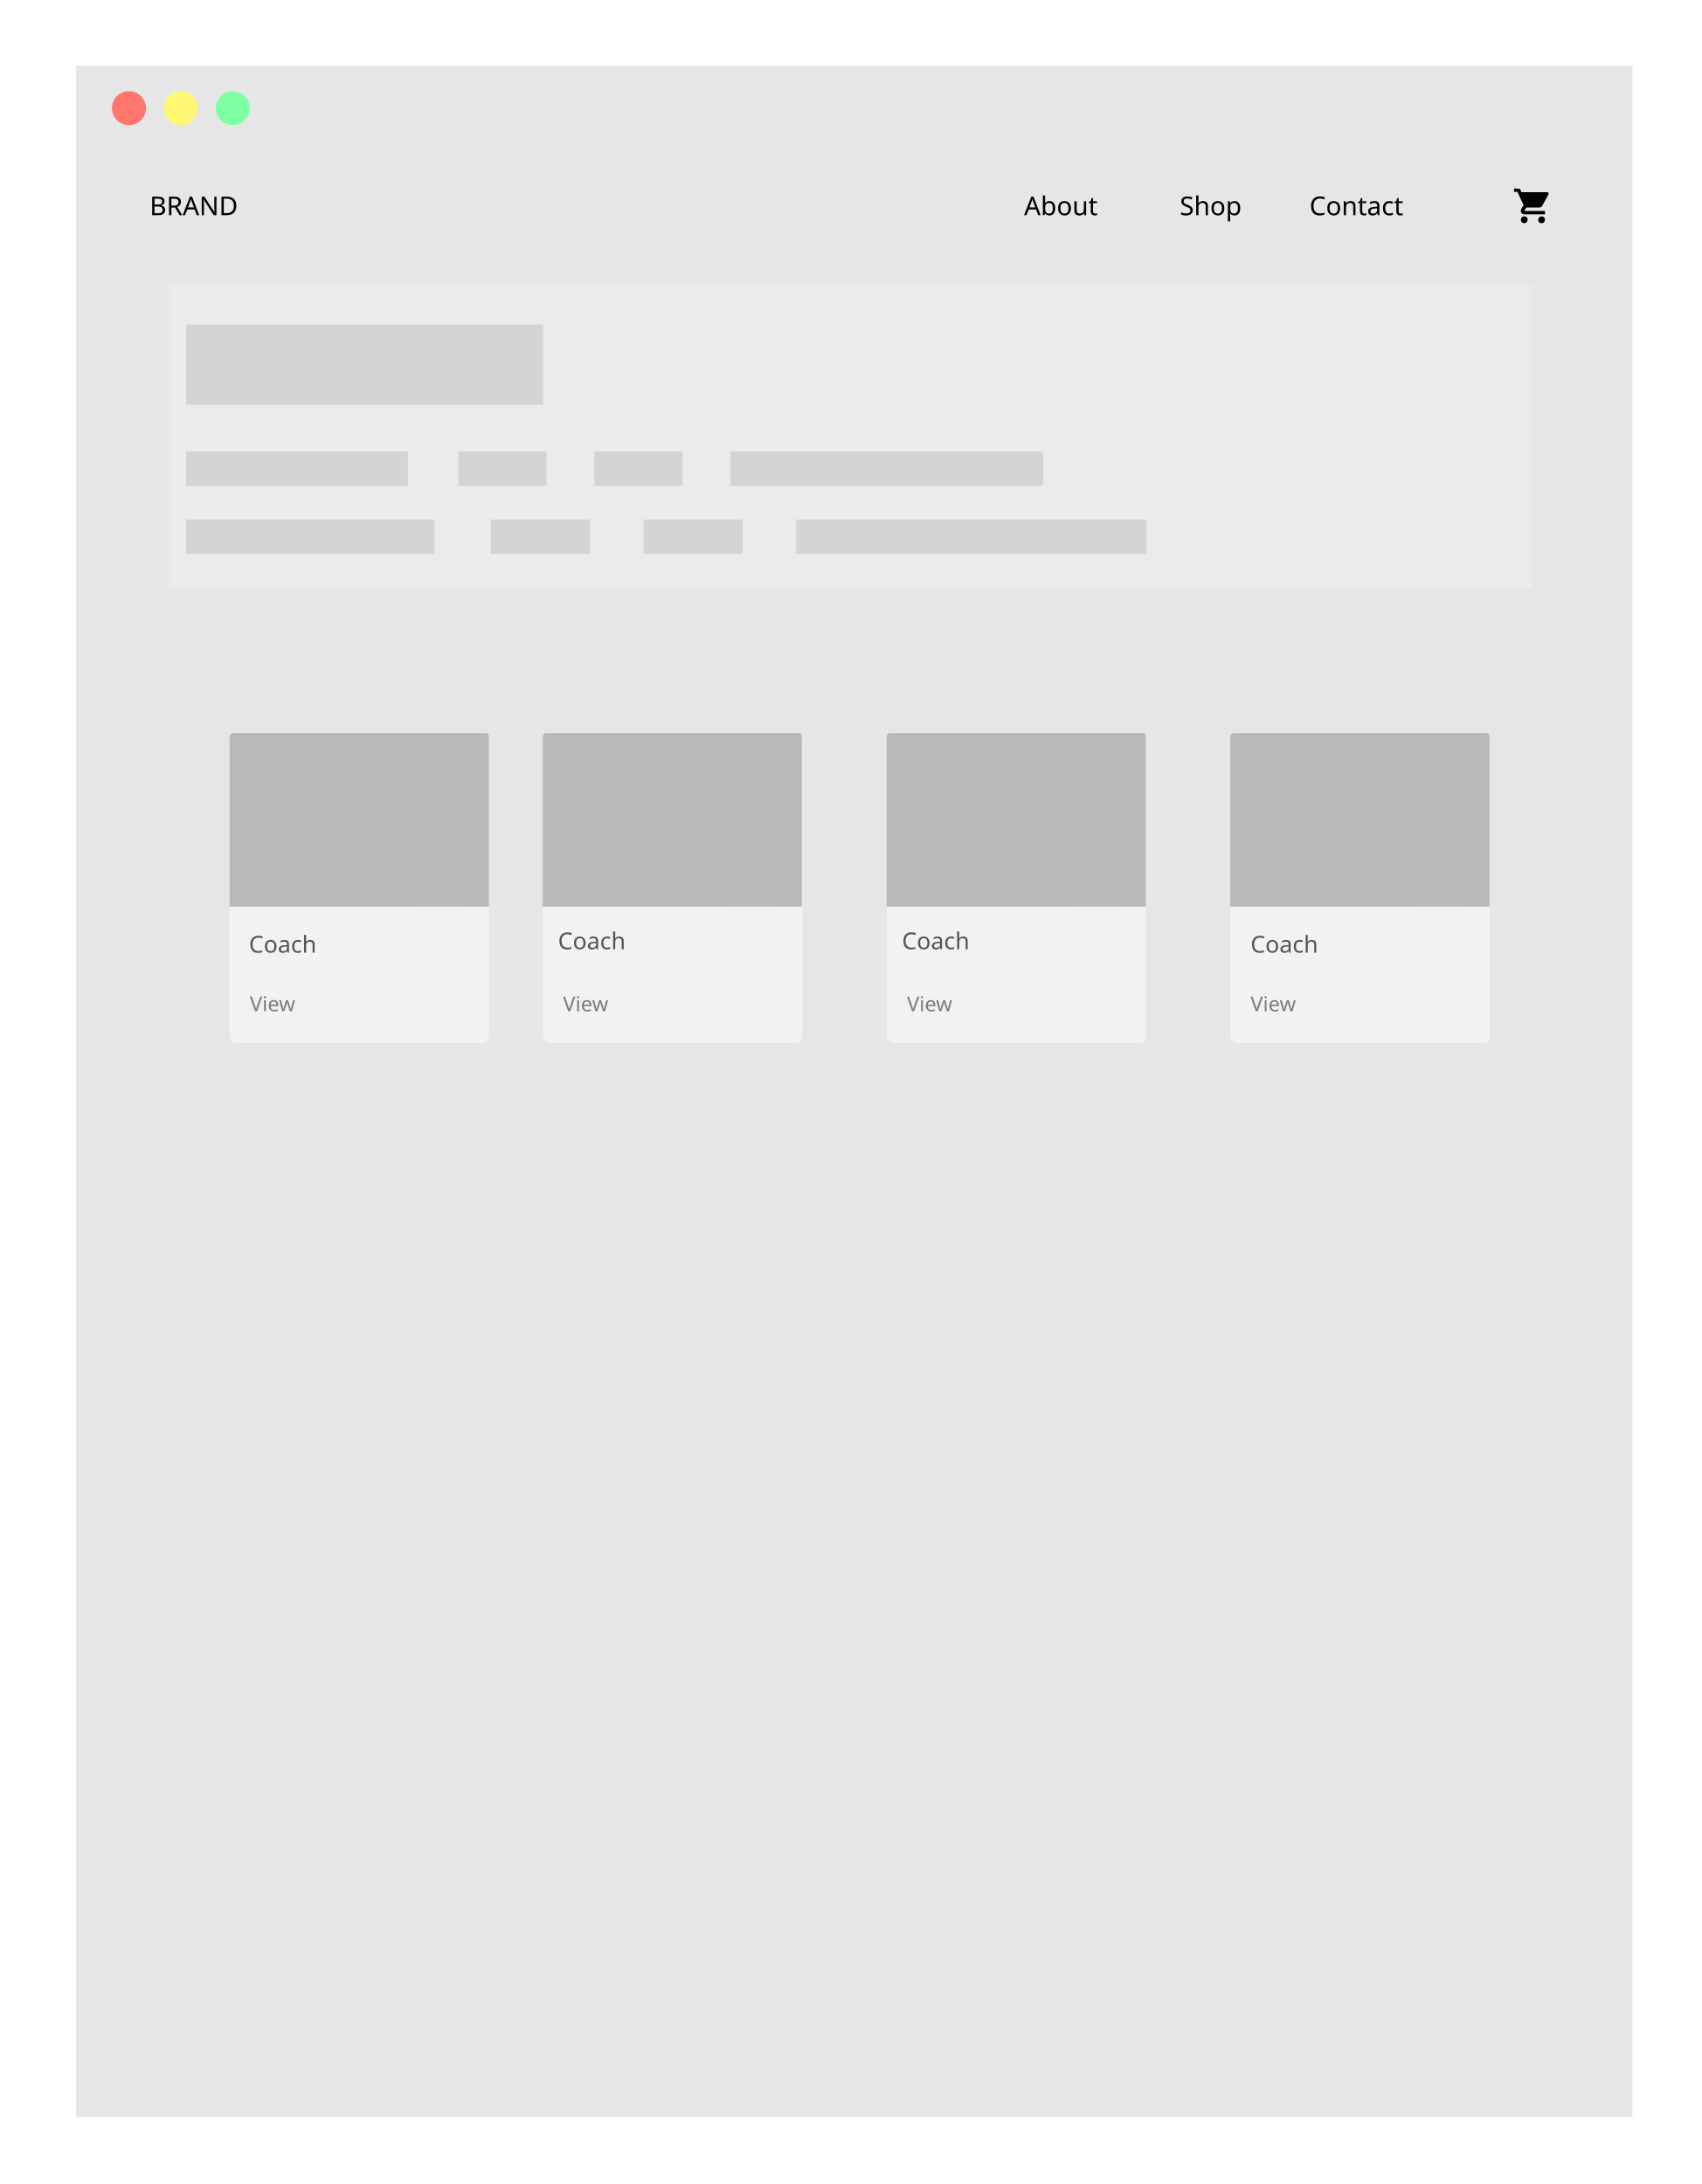
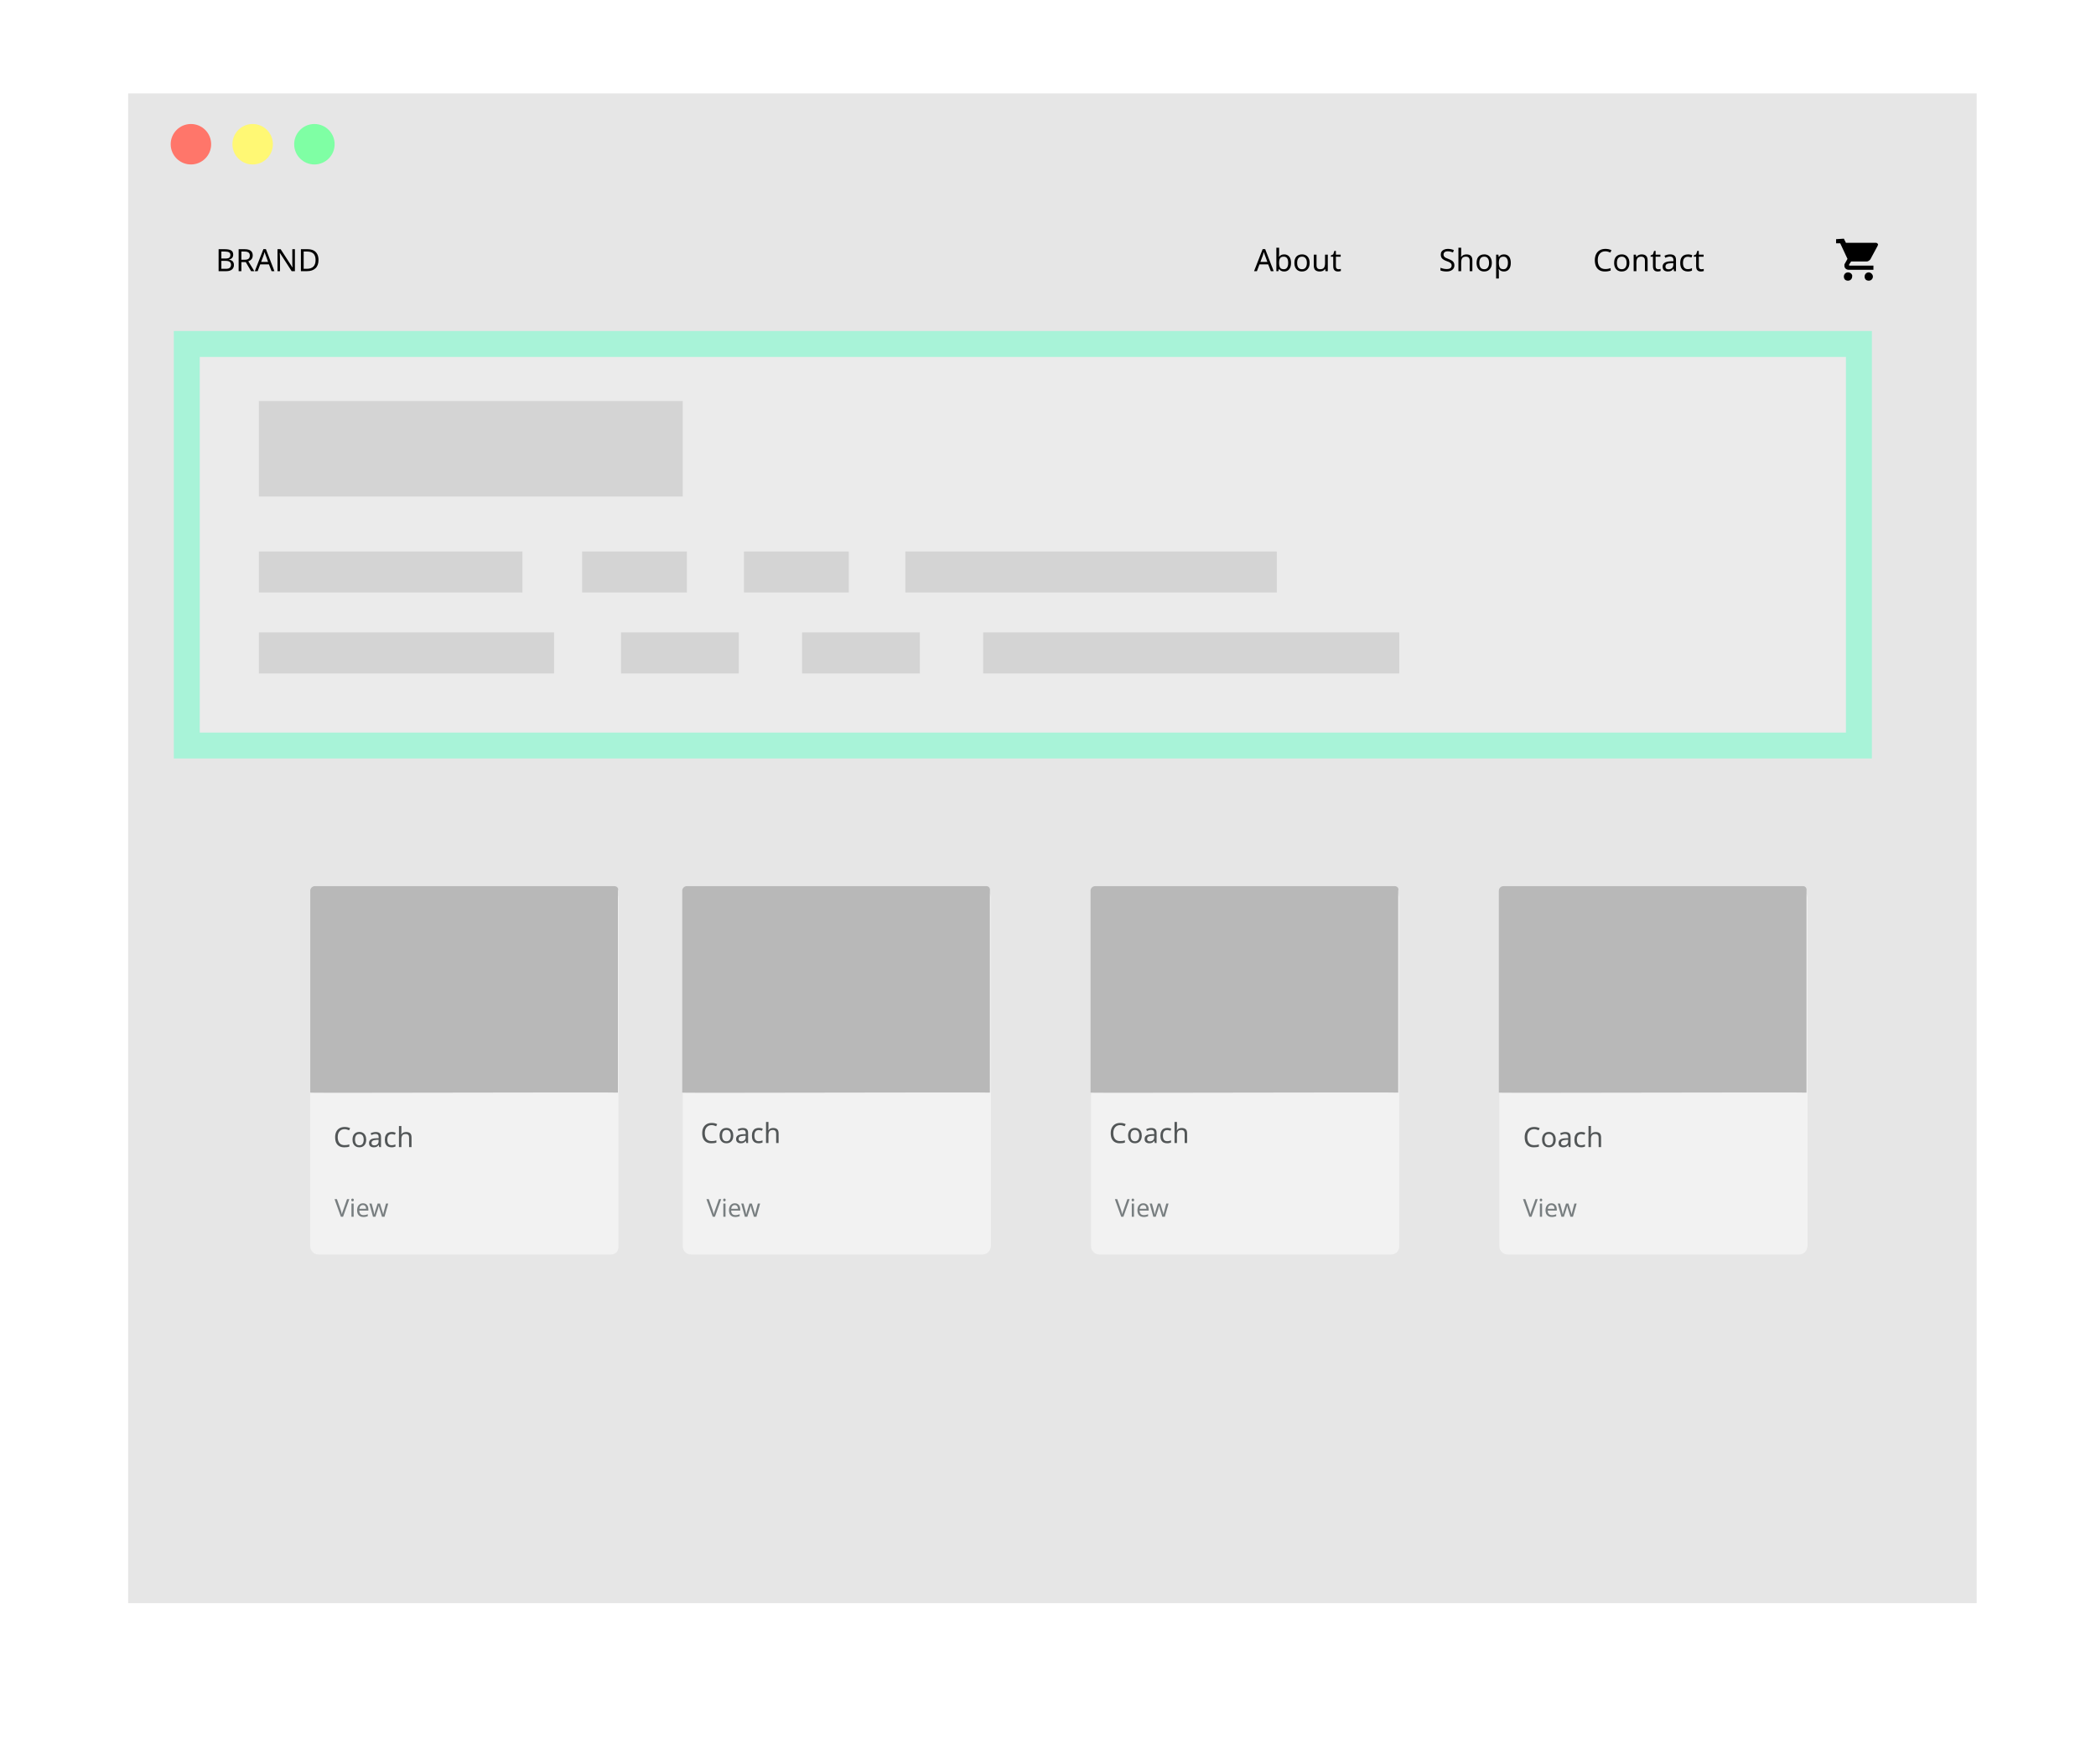
- <svg xmlns="http://www.w3.org/2000/svg" version="1.1" x="0px" y="0px" viewBox="0 83 500 642" enable-background="new 0 83 500 642" xml:space="preserve">
+ <svg xmlns="http://www.w3.org/2000/svg" version="1.1" x="0px" y="0px" viewBox="48 80 404 340" enable-background="new 48 80 404 340" xml:space="preserve">
  <g id="Layer_1">
-     <g id="Layer_1_1_">
-       <rect x="22.3" y="102.3" fill="#E6E6E6" width="457.5" height="603" />
-       <circle fill="#FF766A" cx="37.9" cy="114.8" r="5" />
-       <circle fill="#FFF874" cx="53.1" cy="114.8" r="5" />
-       <circle fill="#7FFFA4" cx="68.4" cy="114.8" r="5" />
-       <path fill="#E6E6E6" d="M172.8,322.9V322l-3.4,3.4l3.4,3.4V328l-2.6-2.6L172.8,322.9z" />
-       <path fill="#F2F2F2" d="M141.8,389.6H69.5c-1.1,0-2-0.9-2-2v-86.1c0-1.1,0.9-2,2-2h72.2c1.1,0,2,0.9,2,2v86.1    C143.8,388.8,142.9,389.6,141.8,389.6z" />
-       <text transform="matrix(1 0 0 1 73.1543 363.036)" fill="#525657" font-family="'Montserrat-Bold'" font-size="6.862">Coach</text>
-       <g>
-         <text transform="matrix(1 0 0 1 73.4327 380.2777)" fill="#787E80" font-family="'Montserrat-Regular'" font-size="6.1">View</text>
-       </g>
-       <path fill="#E6E6E6" d="M73.6,322.9V322l-3.4,3.4l3.4,3.4V328l-2.6-2.6L73.6,322.9z" />
-       <path fill="#E6E6E6" d="M137.6,328.1v0.8l3.4-3.4l-3.4-3.4v0.8l2.6,2.6L137.6,328.1z" />
-       <path fill="#B8B8B8" d="M142.7,298.5H68.6c-0.6,0-1.1,0.5-1.1,1.1v49.9c-0.1,0.1,76.2-0.1,76.2,0v-49.9    C143.8,299,143.3,298.5,142.7,298.5z" />
-       <text transform="matrix(1 0 0 1 300.999 146.2579)" font-family="'Khula-Bold'" font-size="7.625">About</text>
-       <text transform="matrix(1 0 0 1 346.749 146.2579)" font-family="'Khula-Bold'" font-size="7.625">Shop</text>
-       <text transform="matrix(1 0 0 1 384.8729 146.2579)" font-family="'Khula-Bold'" font-size="7.625">Contact</text>
-       <g>
-         <path d="M448,146.6c-0.6,0-1,0.5-1,1c0,0.6,0.4,1,1,1s1-0.5,1-1C449.1,147.1,448.6,146.6,448,146.6z M445,138.4v1h1l1.8,3.9     l-0.7,1.2c-0.1,0.1-0.1,0.3-0.1,0.5c0,0.6,0.5,1,1,1h6.1v-1h-5.9c-0.1,0-0.1-0.1-0.1-0.1s0,0,0-0.1l0.5-0.8h3.8     c0.4,0,0.7-0.2,0.9-0.5l1.8-3.3c0-0.1,0.1-0.2,0.1-0.2c0-0.3-0.2-0.5-0.5-0.5h-7.5l-0.5-1L445,138.4L445,138.4z M453.1,146.6     c-0.6,0-1,0.5-1,1c0,0.6,0.4,1,1,1s1-0.5,1-1S453.7,146.6,453.1,146.6z" />
-         <path fill="none" d="M444.5,137.4h12.2v12.2h-12.2V137.4z" />
-       </g>
-       <line fill="none" stroke="#999999" stroke-width="4" stroke-miterlimit="10" x1="-412" y1="720.8" x2="-47" y2="720.8" />
-       <path fill="none" stroke="#E6E6E6" stroke-miterlimit="10" d="M87.3,649" />
-       <path fill="none" stroke="#E6E6E6" stroke-miterlimit="10" d="M78.7,635.8" />
-       <path fill="none" stroke="#E6E6E6" stroke-miterlimit="10" d="M87.3,623" />
-       <path fill="none" stroke="#E6E6E6" stroke-miterlimit="10" d="M221.7,623" />
-       <path fill="none" stroke="#E6E6E6" stroke-miterlimit="10" d="M230.2,636" />
-       <text transform="matrix(1 0 0 1 43.9931 146.2579)" font-family="'Khula-Bold'" font-size="7.625">BRAND</text>
-       <rect x="54.7" y="215.7" fill="#B8B8B8" width="65.2" height="10.1" />
-       <rect x="134.7" y="215.7" fill="#B8B8B8" width="25.9" height="10.1" />
-       <rect x="214.7" y="215.7" fill="#B8B8B8" width="91.9" height="10.1" />
-       <rect x="174.7" y="215.7" fill="#B8B8B8" width="25.9" height="10.1" />
-       <rect x="54.7" y="235.7" fill="#B8B8B8" width="73" height="10.1" />
-       <rect x="144.3" y="235.7" fill="#B8B8B8" width="29.1" height="10.1" />
-       <rect x="234" y="235.7" fill="#B8B8B8" width="103" height="10.1" />
-       <rect x="189.2" y="235.7" fill="#B8B8B8" width="29.1" height="10.1" />
-       <rect x="-440.9" y="106.8" fill="#B8B8B8" width="391.1" height="64.5" />
-       <circle fill="#E6E6E6" cx="-411" cy="139" r="20.8" />
-       <rect x="-367.7" y="128.9" fill="#E6E6E6" width="71" height="10.1" />
-       <rect x="-248" y="119.7" fill="#E6E6E6" width="71" height="8.7" />
-       <rect x="-170.6" y="119.3" fill="#E6E6E6" width="28" height="9" />
-       <rect x="-213.7" y="131.6" fill="#E6E6E6" width="71" height="8.7" />
-       <rect x="-248" y="131.3" fill="#E6E6E6" width="28" height="9" />
-       <rect x="-248" y="142.6" fill="#E6E6E6" width="71" height="8.7" />
-       <rect x="-170.6" y="142.3" fill="#E6E6E6" width="28" height="9" />
-       <rect x="-440.9" y="196.8" fill="#B8B8B8" width="391.1" height="64.5" />
-       <circle fill="#E6E6E6" cx="-411" cy="229" r="20.8" />
-       <rect x="-367.7" y="218.9" fill="#E6E6E6" width="71" height="10.1" />
-       <rect x="-248" y="209.6" fill="#E6E6E6" width="71" height="8.7" />
-       <rect x="-170.6" y="209.3" fill="#E6E6E6" width="28" height="9" />
-       <rect x="-213.7" y="221.6" fill="#E6E6E6" width="71" height="8.7" />
-       <rect x="-248" y="221.3" fill="#E6E6E6" width="28" height="9" />
-       <rect x="-248" y="232.6" fill="#E6E6E6" width="71" height="8.7" />
-       <rect x="-170.6" y="232.3" fill="#E6E6E6" width="28" height="9" />
-       <rect x="-440.9" y="279.8" fill="#B8B8B8" width="391.1" height="64.5" />
-       <circle fill="#E6E6E6" cx="-411" cy="312" r="20.8" />
-       <rect x="-367.7" y="302" fill="#E6E6E6" width="71" height="10.1" />
-       <rect x="-248" y="292.6" fill="#E6E6E6" width="71" height="8.7" />
-       <rect x="-170.6" y="292.4" fill="#E6E6E6" width="28" height="9" />
-       <rect x="-213.7" y="304.6" fill="#E6E6E6" width="71" height="8.7" />
-       <rect x="-248" y="304.4" fill="#E6E6E6" width="28" height="9" />
-       <rect x="-248" y="315.6" fill="#E6E6E6" width="71" height="8.7" />
-       <rect x="-170.6" y="315.4" fill="#E6E6E6" width="28" height="9" />
-       <rect x="54.7" y="178.4" fill="#B8B8B8" width="104.9" height="23.6" />
-       <path fill="#F2F2F2" d="M233.8,389.6h-72.2c-1.1,0-2-0.9-2-2v-86.1c0-1.1,0.9-2,2-2h72.2c1.1,0,2,0.9,2,2v86.1    C235.8,388.8,234.9,389.6,233.8,389.6z" />
-       <g>
-         <text transform="matrix(1 0 0 1 165.4664 380.2777)" fill="#787E80" font-family="'Montserrat-Regular'" font-size="6.1">View</text>
-       </g>
-       <path fill="#E6E6E6" d="M165.7,322.9V322l-3.4,3.4l3.4,3.4V328l-2.6-2.6L165.7,322.9z" />
-       <path fill="#B8B8B8" d="M234.7,298.5h-74.1c-0.6,0-1.1,0.5-1.1,1.1v49.9c-0.1,0.1,76.2-0.1,76.2,0v-49.9    C235.8,299,235.3,298.5,234.7,298.5z" />
-       <path fill="#F2F2F2" d="M334.9,389.6h-72.2c-1.1,0-2-0.9-2-2v-86.1c0-1.1,0.9-2,2-2h72.2c1.1,0,2,0.9,2,2v86.1    C336.9,388.8,336,389.6,334.9,389.6z" />
-       <g>
-         <text transform="matrix(1 0 0 1 266.5531 380.2777)" fill="#787E80" font-family="'Montserrat-Regular'" font-size="6.1">View</text>
-       </g>
-       <path fill="#E6E6E6" d="M266.8,322.9V322l-3.4,3.4l3.4,3.4V328l-2.6-2.6L266.8,322.9z" />
-       <path fill="#B8B8B8" d="M335.8,298.5h-74.1c-0.6,0-1.1,0.5-1.1,1.1v49.9c-0.1,0.1,76.2-0.1,76.2,0v-49.9    C336.9,299,336.4,298.5,335.8,298.5z" />
-       <path fill="#F2F2F2" d="M435.9,389.6h-72.2c-1.1,0-2-0.9-2-2v-86.1c0-1.1,0.9-2,2-2h72.2c1.1,0,2,0.9,2,2v86.1    C437.9,388.8,437,389.6,435.9,389.6z" />
-       <g>
-         <text transform="matrix(1 0 0 1 367.5531 380.2777)" fill="#787E80" font-family="'Montserrat-Regular'" font-size="6.1">View</text>
-       </g>
-       <path fill="#E6E6E6" d="M367.8,322.9V322l-3.4,3.4l3.4,3.4V328l-2.6-2.6L367.8,322.9z" />
-       <path fill="#B8B8B8" d="M436.8,298.5h-74.1c-0.6,0-1.1,0.5-1.1,1.1v49.9c-0.1,0.1,76.2-0.1,76.2,0v-49.9    C437.9,299,437.4,298.5,436.8,298.5z" />
-       <text transform="matrix(1 0 0 1 164 362.0359)" fill="#525657" font-family="'Montserrat-Bold'" font-size="6.862">Coach</text>
-       <text transform="matrix(1 0 0 1 265.1 362.0358)" fill="#525657" font-family="'Montserrat-Bold'" font-size="6.862">Coach</text>
-       <text transform="matrix(1 0 0 1 367.5531 363.0359)" fill="#525657" font-family="'Montserrat-Bold'" font-size="6.862">Coach</text>
+     <rect x="72.7" y="98" fill="#E6E6E6" width="356.3" height="291" />
+     <circle fill="#FF766A" cx="84.8" cy="107.8" r="3.9" />
+     <circle fill="#FFF874" cx="96.7" cy="107.8" r="3.9" />
+     <circle fill="#7FFFA4" cx="108.6" cy="107.8" r="3.9" />
+     <path fill="#E6E6E6" d="M189.9,269.8v-0.7l-2.6,2.6l2.6,2.6v-0.6l-2-2L189.9,269.8z" />
+     <path fill="#F2F2F2" d="M165.7,321.8h-56.3c-0.9,0-1.6-0.7-1.6-1.6v-67.1c0-0.9,0.7-1.6,1.6-1.6h56.2c0.9,0,1.6,0.7,1.6,1.6v67.1   C167.3,321.2,166.6,321.8,165.7,321.8z" />
+     <text transform="matrix(1 0 0 1 112.2694 301.0967)" fill="#525657" font-family="'Montserrat-Bold'" font-size="5.345">Coach</text>
+     <g>
+       <text transform="matrix(1 0 0 1 112.4862 314.5244)" fill="#787E80" font-family="'Montserrat-Regular'" font-size="4.751">View</text>
    </g>
+     <path fill="#E6E6E6" d="M112.6,269.8v-0.7l-2.6,2.6l2.6,2.6v-0.6l-2-2L112.6,269.8z" />
+     <path fill="#E6E6E6" d="M162.5,273.9v0.6l2.6-2.6l-2.6-2.6v0.6l2,2L162.5,273.9z" />
+     <path fill="#B8B8B8" d="M166.4,250.8h-57.7c-0.5,0-0.9,0.4-0.9,0.9v38.9c-0.1,0.1,59.3-0.1,59.3,0v-38.9   C167.3,251.2,166.9,250.8,166.4,250.8z" />
+     <text transform="matrix(1 0 0 1 289.7188 132.2666)" font-family="'Khula-Bold'" font-size="5.938">About</text>
+     <text transform="matrix(1 0 0 1 325.3496 132.2666)" font-family="'Khula-Bold'" font-size="5.938">Shop</text>
+     <text transform="matrix(1 0 0 1 355.0409 132.2666)" font-family="'Khula-Bold'" font-size="5.938">Contact</text>
+     <g>
+       <path d="M404.2,132.5c-0.5,0-0.8,0.4-0.8,0.8c0,0.5,0.3,0.8,0.8,0.8c0.5,0,0.8-0.4,0.8-0.8C405.1,132.9,404.7,132.5,404.2,132.5z     M401.9,126.1v0.8h0.8l1.4,3l-0.5,0.9c-0.1,0.1-0.1,0.2-0.1,0.4c0,0.5,0.4,0.8,0.8,0.8h4.8v-0.8h-4.6c-0.1,0-0.1-0.1-0.1-0.1    s0,0,0-0.1l0.4-0.6h3c0.3,0,0.5-0.2,0.7-0.4l1.4-2.6c0-0.1,0.1-0.2,0.1-0.2c0-0.2-0.2-0.4-0.4-0.4h-5.8l-0.4-0.8L401.9,126.1    L401.9,126.1z M408.2,132.5c-0.5,0-0.8,0.4-0.8,0.8c0,0.5,0.3,0.8,0.8,0.8s0.8-0.4,0.8-0.8C409,132.9,408.6,132.5,408.2,132.5z" />
+       <path fill="none" d="M401.5,125.4h9.5v9.5h-9.5V125.4z" />
+     </g>
+     <line fill="none" stroke="#999999" stroke-width="4" stroke-miterlimit="10" x1="-265.6" y1="579.7" x2="18.7" y2="579.7" />
+     <path fill="none" stroke="#E6E6E6" stroke-miterlimit="10" d="M123.3,523.8" />
+     <path fill="none" stroke="#E6E6E6" stroke-miterlimit="10" d="M116.6,513.5" />
+     <path fill="none" stroke="#E6E6E6" stroke-miterlimit="10" d="M123.3,503.6" />
+     <path fill="none" stroke="#E6E6E6" stroke-miterlimit="10" d="M228,503.6" />
+     <path fill="none" stroke="#E6E6E6" stroke-miterlimit="10" d="M234.6,513.7" />
+     <text transform="matrix(1 0 0 1 89.5585 132.2666)" font-family="'Khula-Bold'" font-size="5.938">BRAND</text>
+     <rect x="97.9" y="186.3" fill="#B8B8B8" width="50.8" height="7.9" />
+     <rect x="160.2" y="186.3" fill="#B8B8B8" width="20.2" height="7.9" />
+     <rect x="222.5" y="186.3" fill="#B8B8B8" width="71.6" height="7.9" />
+     <rect x="191.4" y="186.3" fill="#B8B8B8" width="20.2" height="7.9" />
+     <rect x="97.9" y="201.9" fill="#B8B8B8" width="56.9" height="7.9" />
+     <rect x="167.7" y="201.9" fill="#B8B8B8" width="22.7" height="7.9" />
+     <rect x="237.5" y="201.9" fill="#B8B8B8" width="80.2" height="7.9" />
+     <rect x="202.6" y="201.9" fill="#B8B8B8" width="22.7" height="7.9" />
+     <rect x="-288.1" y="101.5" fill="#B8B8B8" width="304.6" height="50.2" />
+     <circle fill="#E6E6E6" cx="-264.8" cy="126.6" r="16.2" />
+     <rect x="-231.1" y="118.7" fill="#E6E6E6" width="55.3" height="7.9" />
+     <rect x="-137.9" y="111.6" fill="#E6E6E6" width="55.3" height="6.8" />
+     <rect x="-77.6" y="111.3" fill="#E6E6E6" width="21.8" height="7" />
+     <rect x="-111.1" y="120.9" fill="#E6E6E6" width="55.3" height="6.8" />
+     <rect x="-137.9" y="120.6" fill="#E6E6E6" width="21.8" height="7" />
+     <rect x="-137.9" y="129.4" fill="#E6E6E6" width="55.3" height="6.8" />
+     <rect x="-77.6" y="129.2" fill="#E6E6E6" width="21.8" height="7" />
+     <rect x="-288.1" y="171.6" fill="#B8B8B8" width="304.6" height="50.2" />
+     <circle fill="#E6E6E6" cx="-264.8" cy="196.7" r="16.2" />
+     <rect x="-231.1" y="188.8" fill="#E6E6E6" width="55.3" height="7.9" />
+     <rect x="-137.9" y="181.6" fill="#E6E6E6" width="55.3" height="6.8" />
+     <rect x="-77.6" y="181.4" fill="#E6E6E6" width="21.8" height="7" />
+     <rect x="-111.1" y="190.9" fill="#E6E6E6" width="55.3" height="6.8" />
+     <rect x="-137.9" y="190.7" fill="#E6E6E6" width="21.8" height="7" />
+     <rect x="-137.9" y="199.5" fill="#E6E6E6" width="55.3" height="6.8" />
+     <rect x="-77.6" y="199.3" fill="#E6E6E6" width="21.8" height="7" />
+     <rect x="-288.1" y="236.3" fill="#B8B8B8" width="304.6" height="50.2" />
+     <circle fill="#E6E6E6" cx="-264.8" cy="261.3" r="16.2" />
+     <rect x="-231.1" y="253.6" fill="#E6E6E6" width="55.3" height="7.9" />
+     <rect x="-137.9" y="246.2" fill="#E6E6E6" width="55.3" height="6.8" />
+     <rect x="-77.6" y="246.1" fill="#E6E6E6" width="21.8" height="7" />
+     <rect x="-111.1" y="255.6" fill="#E6E6E6" width="55.3" height="6.8" />
+     <rect x="-137.9" y="255.4" fill="#E6E6E6" width="21.8" height="7" />
+     <rect x="-137.9" y="264.2" fill="#E6E6E6" width="55.3" height="6.8" />
+     <rect x="-77.6" y="264" fill="#E6E6E6" width="21.8" height="7" />
+     <rect x="97.9" y="157.3" fill="#B8B8B8" width="81.7" height="18.4" />
+     <path fill="#F2F2F2" d="M237.4,321.8h-56.2c-0.9,0-1.6-0.7-1.6-1.6v-67.1c0-0.9,0.7-1.6,1.6-1.6h56.2c0.9,0,1.6,0.7,1.6,1.6v67.1   C238.9,321.2,238.2,321.8,237.4,321.8z" />
+     <g>
+       <text transform="matrix(1 0 0 1 184.164 314.5244)" fill="#787E80" font-family="'Montserrat-Regular'" font-size="4.751">View</text>
+     </g>
+     <path fill="#E6E6E6" d="M184.3,269.8v-0.7l-2.6,2.6l2.6,2.6v-0.6l-2-2L184.3,269.8z" />
+     <path fill="#B8B8B8" d="M238.1,250.8h-57.7c-0.5,0-0.9,0.4-0.9,0.9v38.9c-0.1,0.1,59.3-0.1,59.3,0v-38.9   C238.9,251.2,238.6,250.8,238.1,250.8z" />
+     <path fill="#F2F2F2" d="M316.1,321.8h-56.2c-0.9,0-1.6-0.7-1.6-1.6v-67.1c0-0.9,0.7-1.6,1.6-1.6h56.2c0.9,0,1.6,0.7,1.6,1.6v67.1   C317.7,321.2,317,321.8,316.1,321.8z" />
+     <g>
+       <text transform="matrix(1 0 0 1 262.8915 314.5244)" fill="#787E80" font-family="'Montserrat-Regular'" font-size="4.751">View</text>
+     </g>
+     <path fill="#E6E6E6" d="M263.1,269.8v-0.7l-2.6,2.6l2.6,2.6v-0.6l-2-2L263.1,269.8z" />
+     <path fill="#B8B8B8" d="M316.8,250.8h-57.7c-0.5,0-0.9,0.4-0.9,0.9v38.9c-0.1,0.1,59.3-0.1,59.3,0v-38.9   C317.7,251.2,317.3,250.8,316.8,250.8z" />
+     <path fill="#F2F2F2" d="M394.8,321.8h-56.2c-0.9,0-1.6-0.7-1.6-1.6v-67.1c0-0.9,0.7-1.6,1.6-1.6h56.2c0.9,0,1.6,0.7,1.6,1.6v67.1   C396.3,321.2,395.6,321.8,394.8,321.8z" />
+     <g>
+       <text transform="matrix(1 0 0 1 341.5527 314.5244)" fill="#787E80" font-family="'Montserrat-Regular'" font-size="4.751">View</text>
+     </g>
+     <path fill="#E6E6E6" d="M341.7,269.8v-0.7l-2.6,2.6l2.6,2.6v-0.6l-2-2L341.7,269.8z" />
+     <path fill="#B8B8B8" d="M395.5,250.8h-57.7c-0.5,0-0.9,0.4-0.9,0.9v38.9c-0.1,0.1,59.3-0.1,59.3,0v-38.9   C396.3,251.2,396,250.8,395.5,250.8z" />
+     <text transform="matrix(1 0 0 1 183.0218 300.3183)" fill="#525657" font-family="'Montserrat-Bold'" font-size="5.345">Coach</text>
+     <text transform="matrix(1 0 0 1 261.7596 300.3174)" fill="#525657" font-family="'Montserrat-Bold'" font-size="5.345">Coach</text>
+     <text transform="matrix(1 0 0 1 341.5527 301.0966)" fill="#525657" font-family="'Montserrat-Bold'" font-size="5.345">Coach</text>
  </g>
  <g id="content-a">
-     <g id="content-a_1_">
-       <rect x="49.6" y="166.9" opacity="0.5" fill="#F0F0F0" enable-background="new    " width="400.8" height="89.2" />
+     <g id="content-a_2_">
+       <rect x="84" y="146.3" opacity="0.5" fill="#F0F0F0" stroke="#6AFFCA" stroke-width="5" stroke-miterlimit="10" enable-background="new    " width="322.3" height="77.4" />
    </g>
  </g>
</svg>
